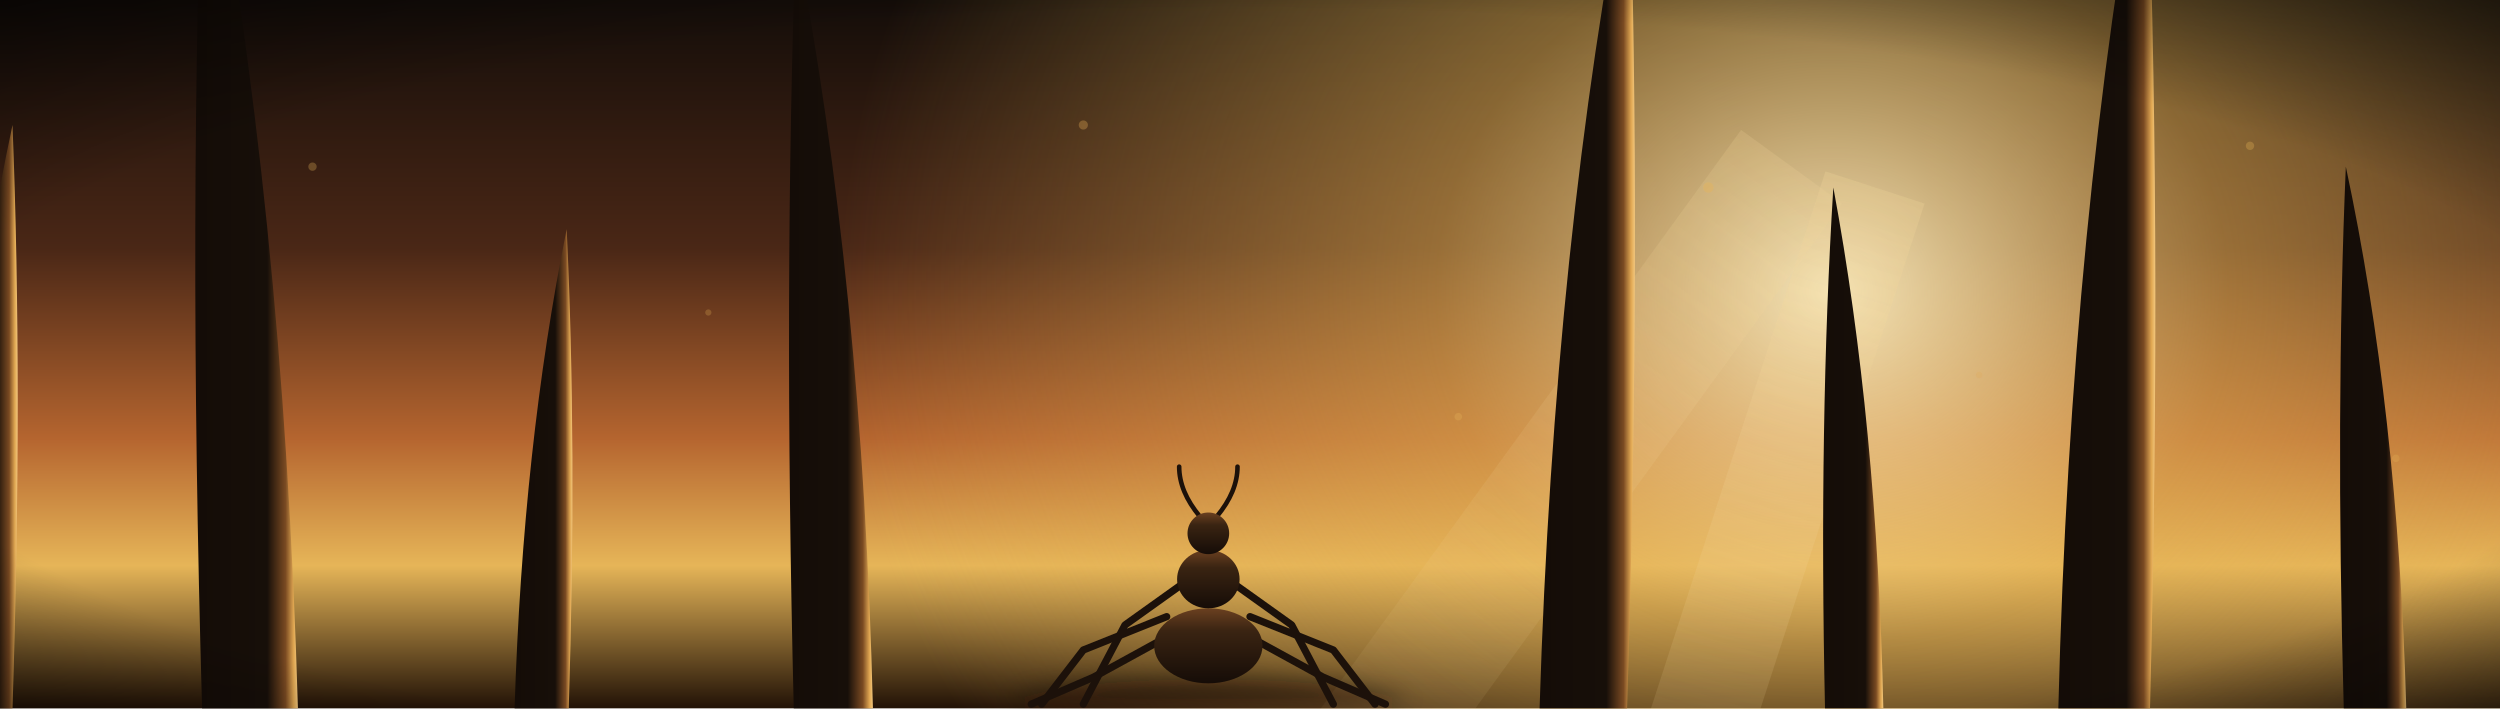
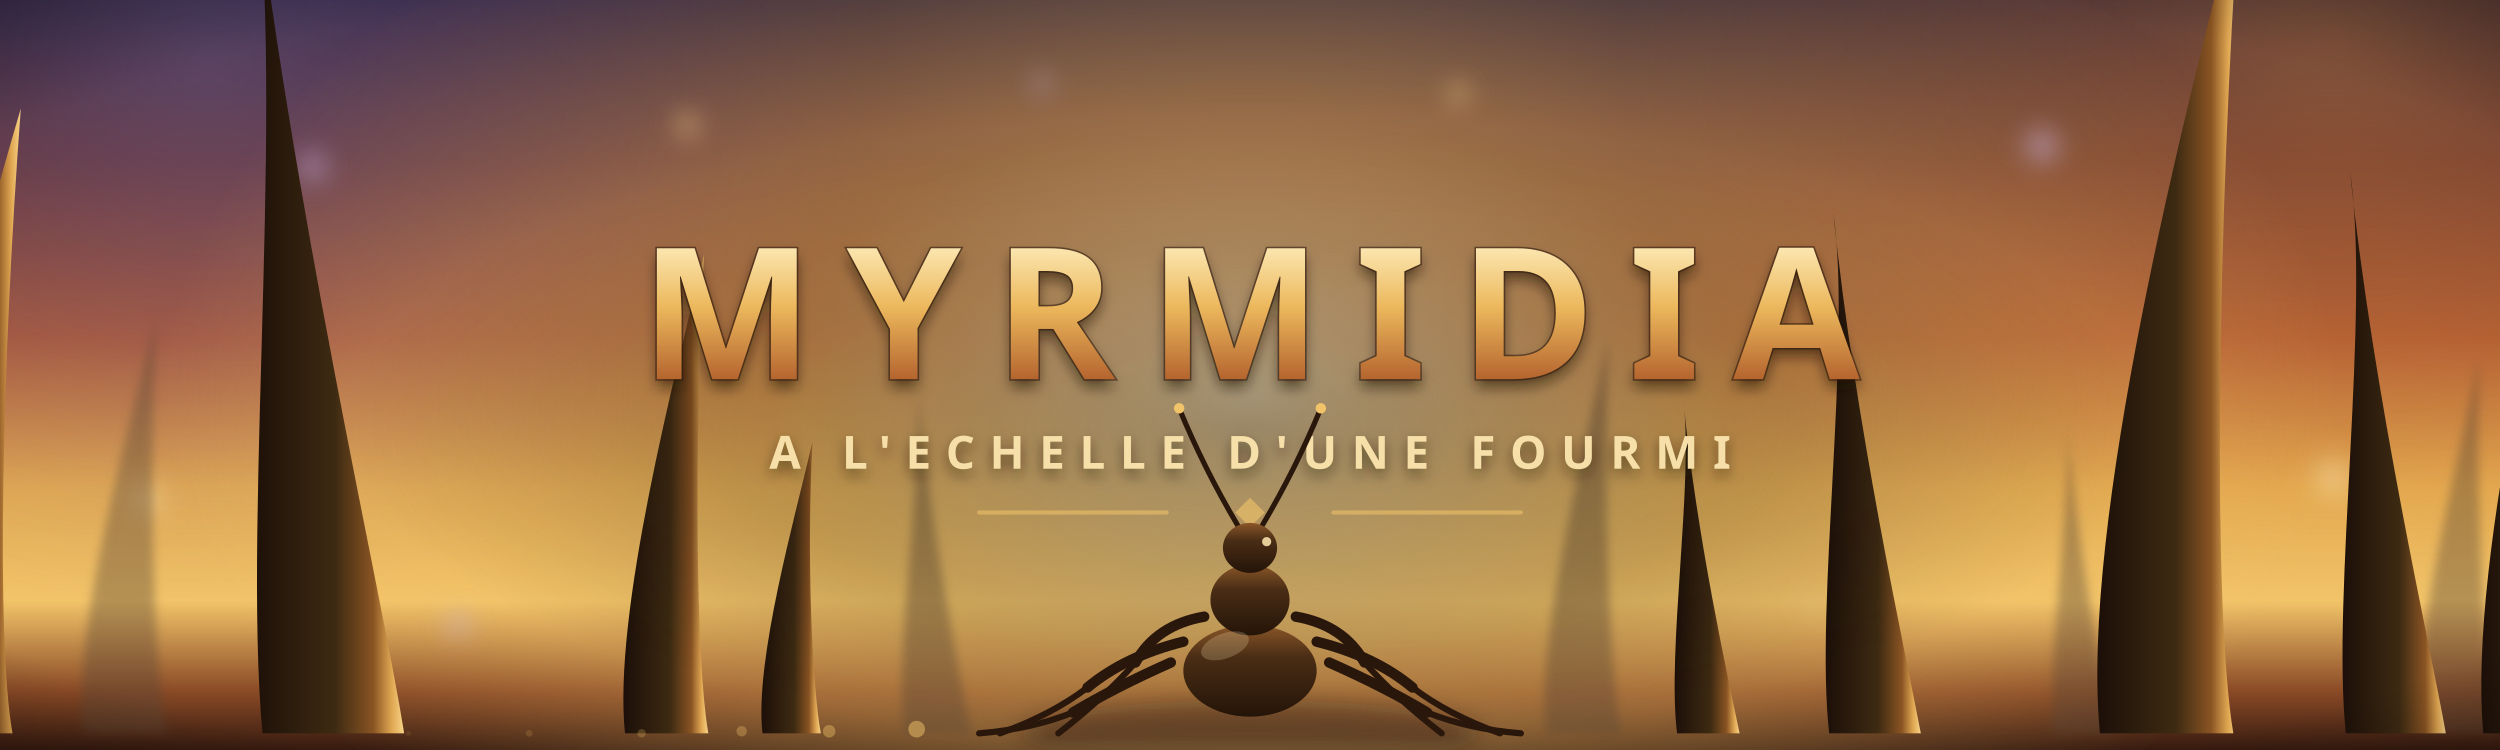
- <svg xmlns="http://www.w3.org/2000/svg" viewBox="0 0 1200 340" width="1200" height="340" role="img" aria-labelledby="titre desc">
+ <svg xmlns="http://www.w3.org/2000/svg" viewBox="0 0 1200 360" width="1200" height="360" role="img" aria-labelledby="titre desc">
  <defs>
    <linearGradient id="skyGrad" x1="0" y1="0" x2="0" y2="1">
-       <stop offset="0%" stop-color="#140d09" />
-       <stop offset="35%" stop-color="#4a2716" />
-       <stop offset="62%" stop-color="#b5652f" />
-       <stop offset="80%" stop-color="#e6b558" />
-       <stop offset="100%" stop-color="#241407" />
+       <stop offset="0%" stop-color="#241631" />
+       <stop offset="22%" stop-color="#5c2a2a" />
+       <stop offset="45%" stop-color="#a8542f" />
+       <stop offset="65%" stop-color="#e2a84f" />
+       <stop offset="80%" stop-color="#f2c469" />
+       <stop offset="92%" stop-color="#8a4a26" />
+       <stop offset="100%" stop-color="#33190f" />
    </linearGradient>
+     <radialGradient id="cornerGlowCool" cx="50%" cy="50%" r="50%">
+       <stop offset="0%" stop-color="#8a7ab0" stop-opacity="0.4" />
+       <stop offset="100%" stop-color="#8a7ab0" stop-opacity="0" />
+     </radialGradient>
+     <radialGradient id="cornerGlowWarm" cx="50%" cy="50%" r="50%">
+       <stop offset="0%" stop-color="#f2a24a" stop-opacity="0.4" />
+       <stop offset="100%" stop-color="#f2a24a" stop-opacity="0" />
+     </radialGradient>
    <radialGradient id="sunGlow" cx="50%" cy="50%" r="50%">
-       <stop offset="0%" stop-color="#fdefc2" stop-opacity="0.95" />
-       <stop offset="40%" stop-color="#e6b558" stop-opacity="0.5" />
-       <stop offset="100%" stop-color="#e6b558" stop-opacity="0" />
+       <stop offset="0%" stop-color="#fdefc2" stop-opacity="0.9" />
+       <stop offset="45%" stop-color="#f2c469" stop-opacity="0.45" />
+       <stop offset="100%" stop-color="#f2c469" stop-opacity="0" />
    </radialGradient>
-     <linearGradient id="bladeFill" x1="0" y1="0" x2="1" y2="0">
-       <stop offset="0%" stop-color="#140c07" />
-       <stop offset="70%" stop-color="#170f09" />
-       <stop offset="88%" stop-color="#7a4a22" />
-       <stop offset="96%" stop-color="#e0a752" />
-       <stop offset="100%" stop-color="#f3c87e" />
+     <radialGradient id="glowOrbWarm" cx="50%" cy="50%" r="50%">
+       <stop offset="0%" stop-color="#fbe6b0" stop-opacity="0.85" />
+       <stop offset="100%" stop-color="#e0a752" stop-opacity="0" />
+     </radialGradient>
+     <radialGradient id="glowOrbCool" cx="50%" cy="50%" r="50%">
+       <stop offset="0%" stop-color="#d9c4ec" stop-opacity="0.75" />
+       <stop offset="100%" stop-color="#b79bd6" stop-opacity="0" />
+     </radialGradient>
+     <linearGradient id="bladeFrontFill" x1="0" y1="0" x2="1" y2="0">
+       <stop offset="0%" stop-color="#1c0f08" />
+       <stop offset="55%" stop-color="#3d2a12" />
+       <stop offset="80%" stop-color="#8a5423" />
+       <stop offset="92%" stop-color="#e0a752" />
+       <stop offset="100%" stop-color="#f8d488" />
    </linearGradient>
    <linearGradient id="antFill" x1="0" y1="0" x2="0" y2="1">
-       <stop offset="0%" stop-color="#6b4020" />
-       <stop offset="30%" stop-color="#3a2412" />
-       <stop offset="100%" stop-color="#150c07" />
+       <stop offset="0%" stop-color="#8a5628" />
+       <stop offset="35%" stop-color="#4a2d15" />
+       <stop offset="100%" stop-color="#241408" />
    </linearGradient>
-     <linearGradient id="shaftGrad" x1="0" y1="0" x2="0" y2="1">
-       <stop offset="0%" stop-color="#f3d69a" stop-opacity="0.5" />
-       <stop offset="100%" stop-color="#f3d69a" stop-opacity="0" />
+     <linearGradient id="titleFill" x1="0" y1="0" x2="0" y2="1">
+       <stop offset="0%" stop-color="#fbe6b0" />
+       <stop offset="45%" stop-color="#ecb85c" />
+       <stop offset="100%" stop-color="#b5652f" />
    </linearGradient>
-     <radialGradient id="vignetteGrad" cx="50%" cy="55%" r="75%">
+     <radialGradient id="textPlate" cx="50%" cy="50%" r="50%">
+       <stop offset="0%" stop-color="#150b06" stop-opacity="0.4" />
+       <stop offset="60%" stop-color="#150b06" stop-opacity="0.2" />
+       <stop offset="100%" stop-color="#150b06" stop-opacity="0" />
+     </radialGradient>
+     <radialGradient id="vignetteGrad" cx="50%" cy="52%" r="75%">
      <stop offset="0%" stop-color="#000000" stop-opacity="0" />
-       <stop offset="72%" stop-color="#000000" stop-opacity="0" />
-       <stop offset="100%" stop-color="#000000" stop-opacity="0.55" />
+       <stop offset="80%" stop-color="#000000" stop-opacity="0" />
+       <stop offset="100%" stop-color="#000000" stop-opacity="0.32" />
    </radialGradient>
-     <filter id="blurSoft" x="-50%" y="-50%" width="200%" height="200%">
+     <filter id="blurSoft" x="-60%" y="-60%" width="220%" height="220%">
      <feGaussianBlur stdDeviation="6" />
    </filter>
+     <filter id="blurHaze" x="-60%" y="-60%" width="220%" height="220%">
+       <feGaussianBlur stdDeviation="2.2" />
+     </filter>
+     <filter id="blurText" x="-60%" y="-60%" width="220%" height="220%">
+       <feGaussianBlur stdDeviation="3" />
+     </filter>
  </defs>
-   <rect x="0" y="0" width="1200" height="340" fill="url(#skyGrad)" />
-   <ellipse cx="880" cy="140" rx="480" ry="420" fill="url(#sunGlow)" />
-   <g opacity="0.55">
-     <rect x="-25" y="0" width="50" height="480" fill="url(#shaftGrad)" transform="translate(900,90) rotate(18)" />
-     <rect x="-30" y="0" width="60" height="500" fill="url(#shaftGrad)" transform="translate(860,80) rotate(36)" opacity="0.7" />
+   <rect x="0" y="0" width="1200" height="360" fill="url(#skyGrad)" />
+   <ellipse cx="100" cy="30" rx="320" ry="260" fill="url(#cornerGlowCool)" />
+   <ellipse cx="1120" cy="20" rx="340" ry="260" fill="url(#cornerGlowWarm)" />
+   <ellipse cx="600" cy="190" rx="520" ry="300" fill="url(#sunGlow)" />
+   <g filter="url(#blurSoft)">
+     <circle cx="70" cy="240" r="14" fill="url(#glowOrbWarm)" />
+     <circle cx="150" cy="80" r="10" fill="url(#glowOrbCool)" />
+     <circle cx="330" cy="60" r="8" fill="url(#glowOrbWarm)" />
+     <circle cx="980" cy="70" r="12" fill="url(#glowOrbCool)" />
+     <circle cx="1120" cy="230" r="16" fill="url(#glowOrbWarm)" />
+     <circle cx="1050" cy="300" r="9" fill="url(#glowOrbWarm)" />
+     <circle cx="220" cy="300" r="8" fill="url(#glowOrbCool)" />
+     <circle cx="870" cy="290" r="7" fill="url(#glowOrbWarm)" />
+     <circle cx="500" cy="40" r="6" fill="url(#glowOrbCool)" />
+     <circle cx="700" cy="45" r="7" fill="url(#glowOrbWarm)" />
  </g>
-   <g fill="#e6b558">
-     <circle cx="150" cy="80" r="2" opacity="0.3" />
-     <circle cx="340" cy="150" r="1.5" opacity="0.25" />
-     <circle cx="520" cy="60" r="2.2" opacity="0.35" fill="#e0a752" />
-     <circle cx="700" cy="200" r="1.8" opacity="0.28" />
-     <circle cx="820" cy="90" r="2.5" opacity="0.4" />
-     <circle cx="950" cy="180" r="1.6" opacity="0.22" fill="#e0a752" />
-     <circle cx="1080" cy="70" r="2" opacity="0.3" />
-     <circle cx="1150" cy="220" r="1.8" opacity="0.25" />
+   <g fill="#5a4636" opacity="0.4" filter="url(#blurHaze)">
+     <path d="M 40,352 C 34,302 63,202 75,152 C 71,232 74,322 80,352 Z" />
+     <path d="M 434,352 C 429,310 444,225 440,182 C 446,250 461,327 466,352 Z" />
+     <path d="M 742,352 C 737,305 762,210 772,162 C 769,238 773,324 778,352 Z" />
+     <path d="M 986,352 C 982,315 995,240 992,202 C 997,262 1010,330 1014,352 Z" />
+     <path d="M 1162,352 C 1157,307 1181,217 1190,172 C 1188,244 1193,325 1198,352 Z" />
  </g>
-   <g fill="url(#bladeFill)">
-     <path d="M -26,340 Q -21,186 6,60 Q 11,186 6,340 Z" />
-     <path d="M 97,340 Q 90,98 98,-100 Q 136,98 143,340 Z" />
-     <path d="M 247,340 Q 251,214 272,110 Q 277,214 273,340 Z" />
-     <path d="M 381,340 Q 376,137 382,-30 Q 414,137 419,340 Z" />
-     <path d="M 739,340 Q 746,115 782,-70 Q 788,115 781,340 Z" />
-     <path d="M 876,340 Q 873,203 880,90 Q 901,203 904,340 Z" />
-     <path d="M 988,340 Q 994,104 1030,-90 Q 1038,104 1032,340 Z" />
-     <path d="M 1125,340 Q 1121,197 1126,80 Q 1151,197 1155,340 Z" />
-     <path d="M 1203,340 Q 1206,170 1230,30 Q 1240,170 1237,340 Z" />
+   <g fill="url(#bladeFrontFill)">
+     <path d="M -46,352 C -54,277 -12,127 10,52 C 1,172 -2,307 6,352 Z" />
+     <path d="M 126,352 C 116,245 139,30 120,-78 C 139,94 184,288 194,352 Z" />
+     <path d="M 300,352 C 294,295 324,180 338,122 C 333,214 334,318 340,352 Z" />
+     <path d="M 878,352 C 871,290 889,165 880,102 C 890,202 915,315 922,352 Z" />
+     <path d="M 1008,352 C 998,252 1049,52 1075,-48 C 1064,112 1062,292 1072,352 Z" />
+     <path d="M 1126,352 C 1119,285 1138,150 1128,82 C 1139,190 1167,312 1174,352 Z" />
+     <path d="M 1192,352 C 1184,267 1227,97 1248,12 C 1240,148 1240,301 1248,352 Z" />
+     <path d="M 366,352 C 362,317 382,247 390,212 C 387,268 390,331 394,352 Z" />
+     <path d="M 805,352 C 800,312 813,232 808,192 C 814,256 830,328 835,352 Z" />
  </g>
-   <ellipse cx="580" cy="340" rx="95" ry="14" fill="#0b0503" opacity="0.5" filter="url(#blurSoft)" />
-   <g stroke="#1c110a" stroke-width="3.5" stroke-linecap="round" stroke-linejoin="round" fill="none">
-     <polyline points="568,280 540,300 520,338" />
-     <polyline points="560,296 520,312 500,338" />
-     <polyline points="556,308 525,325 495,338" />
-     <polyline points="592,280 620,300 640,338" />
-     <polyline points="600,296 640,312 660,338" />
-     <polyline points="604,308 635,325 665,338" />
+   <ellipse cx="600" cy="205" rx="440" ry="150" fill="url(#textPlate)" />
+   <text x="600" y="186" text-anchor="middle" font-family="'Trebuchet MS','Segoe UI',Verdana,sans-serif" font-size="88" font-weight="800" letter-spacing="16" fill="#150b06" opacity="0.55" filter="url(#blurText)">MYRMIDIA</text>
+   <text x="600" y="182" text-anchor="middle" font-family="'Trebuchet MS','Segoe UI',Verdana,sans-serif" font-size="88" font-weight="800" letter-spacing="16" fill="url(#titleFill)" stroke="#2a150a" stroke-width="1.5" stroke-opacity="0.55" paint-order="stroke">MYRMIDIA</text>
+   <text x="600" y="228" text-anchor="middle" font-family="'Trebuchet MS','Segoe UI',Verdana,sans-serif" font-size="22" font-weight="600" letter-spacing="7" fill="#150b06" opacity="0.5" filter="url(#blurText)">A L'ECHELLE D'UNE FOURMI</text>
+   <text x="600" y="225" text-anchor="middle" font-family="'Trebuchet MS','Segoe UI',Verdana,sans-serif" font-size="22" font-weight="600" letter-spacing="7" fill="#f6dfa8">A L'ECHELLE D'UNE FOURMI</text>
+   <g stroke="#f2c469" stroke-width="2" stroke-linecap="round" opacity="0.55">
+     <line x1="470" y1="246" x2="560" y2="246" />
+     <line x1="640" y1="246" x2="730" y2="246" />
  </g>
-   <g stroke="#1c110a" stroke-width="2.2" stroke-linecap="round" fill="none">
-     <path d="M 576,248 Q 566,236 566,224" />
-     <path d="M 584,248 Q 594,236 594,224" />
+   <rect x="595" y="241" width="10" height="10" fill="#f2c469" opacity="0.6" transform="rotate(45 600 246)" />
+   <g fill="#f2c469">
+     <circle cx="440" cy="350" r="4" opacity="0.5" />
+     <circle cx="398" cy="351" r="3" opacity="0.4" />
+     <circle cx="356" cy="351" r="2.5" opacity="0.32" />
+     <circle cx="308" cy="352" r="2" opacity="0.24" />
+     <circle cx="254" cy="352" r="1.6" opacity="0.16" />
+     <circle cx="196" cy="352" r="1.2" opacity="0.1" />
  </g>
+   <ellipse cx="600" cy="352" rx="110" ry="16" fill="#20100a" opacity="0.4" filter="url(#blurSoft)" />
+   <g stroke="#2a170c" stroke-linecap="round" fill="none">
+     <path d="M 578,296 Q 555,300 545,318" stroke-width="5" />
+     <path d="M 545,318 Q 530,335 508,352" stroke-width="3" />
+     <path d="M 568,308 Q 540,315 522,330" stroke-width="5" />
+     <path d="M 522,330 Q 505,343 480,352" stroke-width="3" />
+     <path d="M 562,318 Q 535,330 515,342" stroke-width="5" />
+     <path d="M 515,342 Q 495,350 470,352" stroke-width="3" />
+     <path d="M 622,296 Q 645,300 655,318" stroke-width="5" />
+     <path d="M 655,318 Q 670,335 692,352" stroke-width="3" />
+     <path d="M 632,308 Q 660,315 678,330" stroke-width="5" />
+     <path d="M 678,330 Q 695,343 720,352" stroke-width="3" />
+     <path d="M 638,318 Q 665,330 685,342" stroke-width="5" />
+     <path d="M 685,342 Q 705,350 730,352" stroke-width="3" />
+   </g>
+   <g stroke="#2a170c" stroke-width="2.5" stroke-linecap="round" fill="none">
+     <path d="M 594,252 Q 578,225 566,196" />
+     <path d="M 606,252 Q 622,225 634,196" />
+   </g>
+   <circle cx="566" cy="196" r="2.5" fill="#f2c469" />
+   <circle cx="634" cy="196" r="2.5" fill="#f2c469" />
  <g fill="url(#antFill)">
-     <ellipse cx="580" cy="310" rx="26" ry="18" />
-     <ellipse cx="580" cy="278" rx="15" ry="14" />
-     <ellipse cx="580" cy="256" rx="10" ry="10" />
+     <ellipse cx="600" cy="322" rx="32" ry="22" />
+     <ellipse cx="600" cy="288" rx="19" ry="17" />
+     <ellipse cx="600" cy="263" rx="13" ry="12" />
  </g>
-   <rect x="0" y="0" width="1200" height="340" fill="url(#vignetteGrad)" />
+   <ellipse cx="588" cy="310" rx="12" ry="6" fill="#fbe6b0" opacity="0.22" transform="rotate(-20 588 310)" />
+   <circle cx="608" cy="260" r="2.2" fill="#f6dfa8" opacity="0.9" />
+   <rect x="0" y="0" width="1200" height="360" fill="url(#vignetteGrad)" />
</svg>
